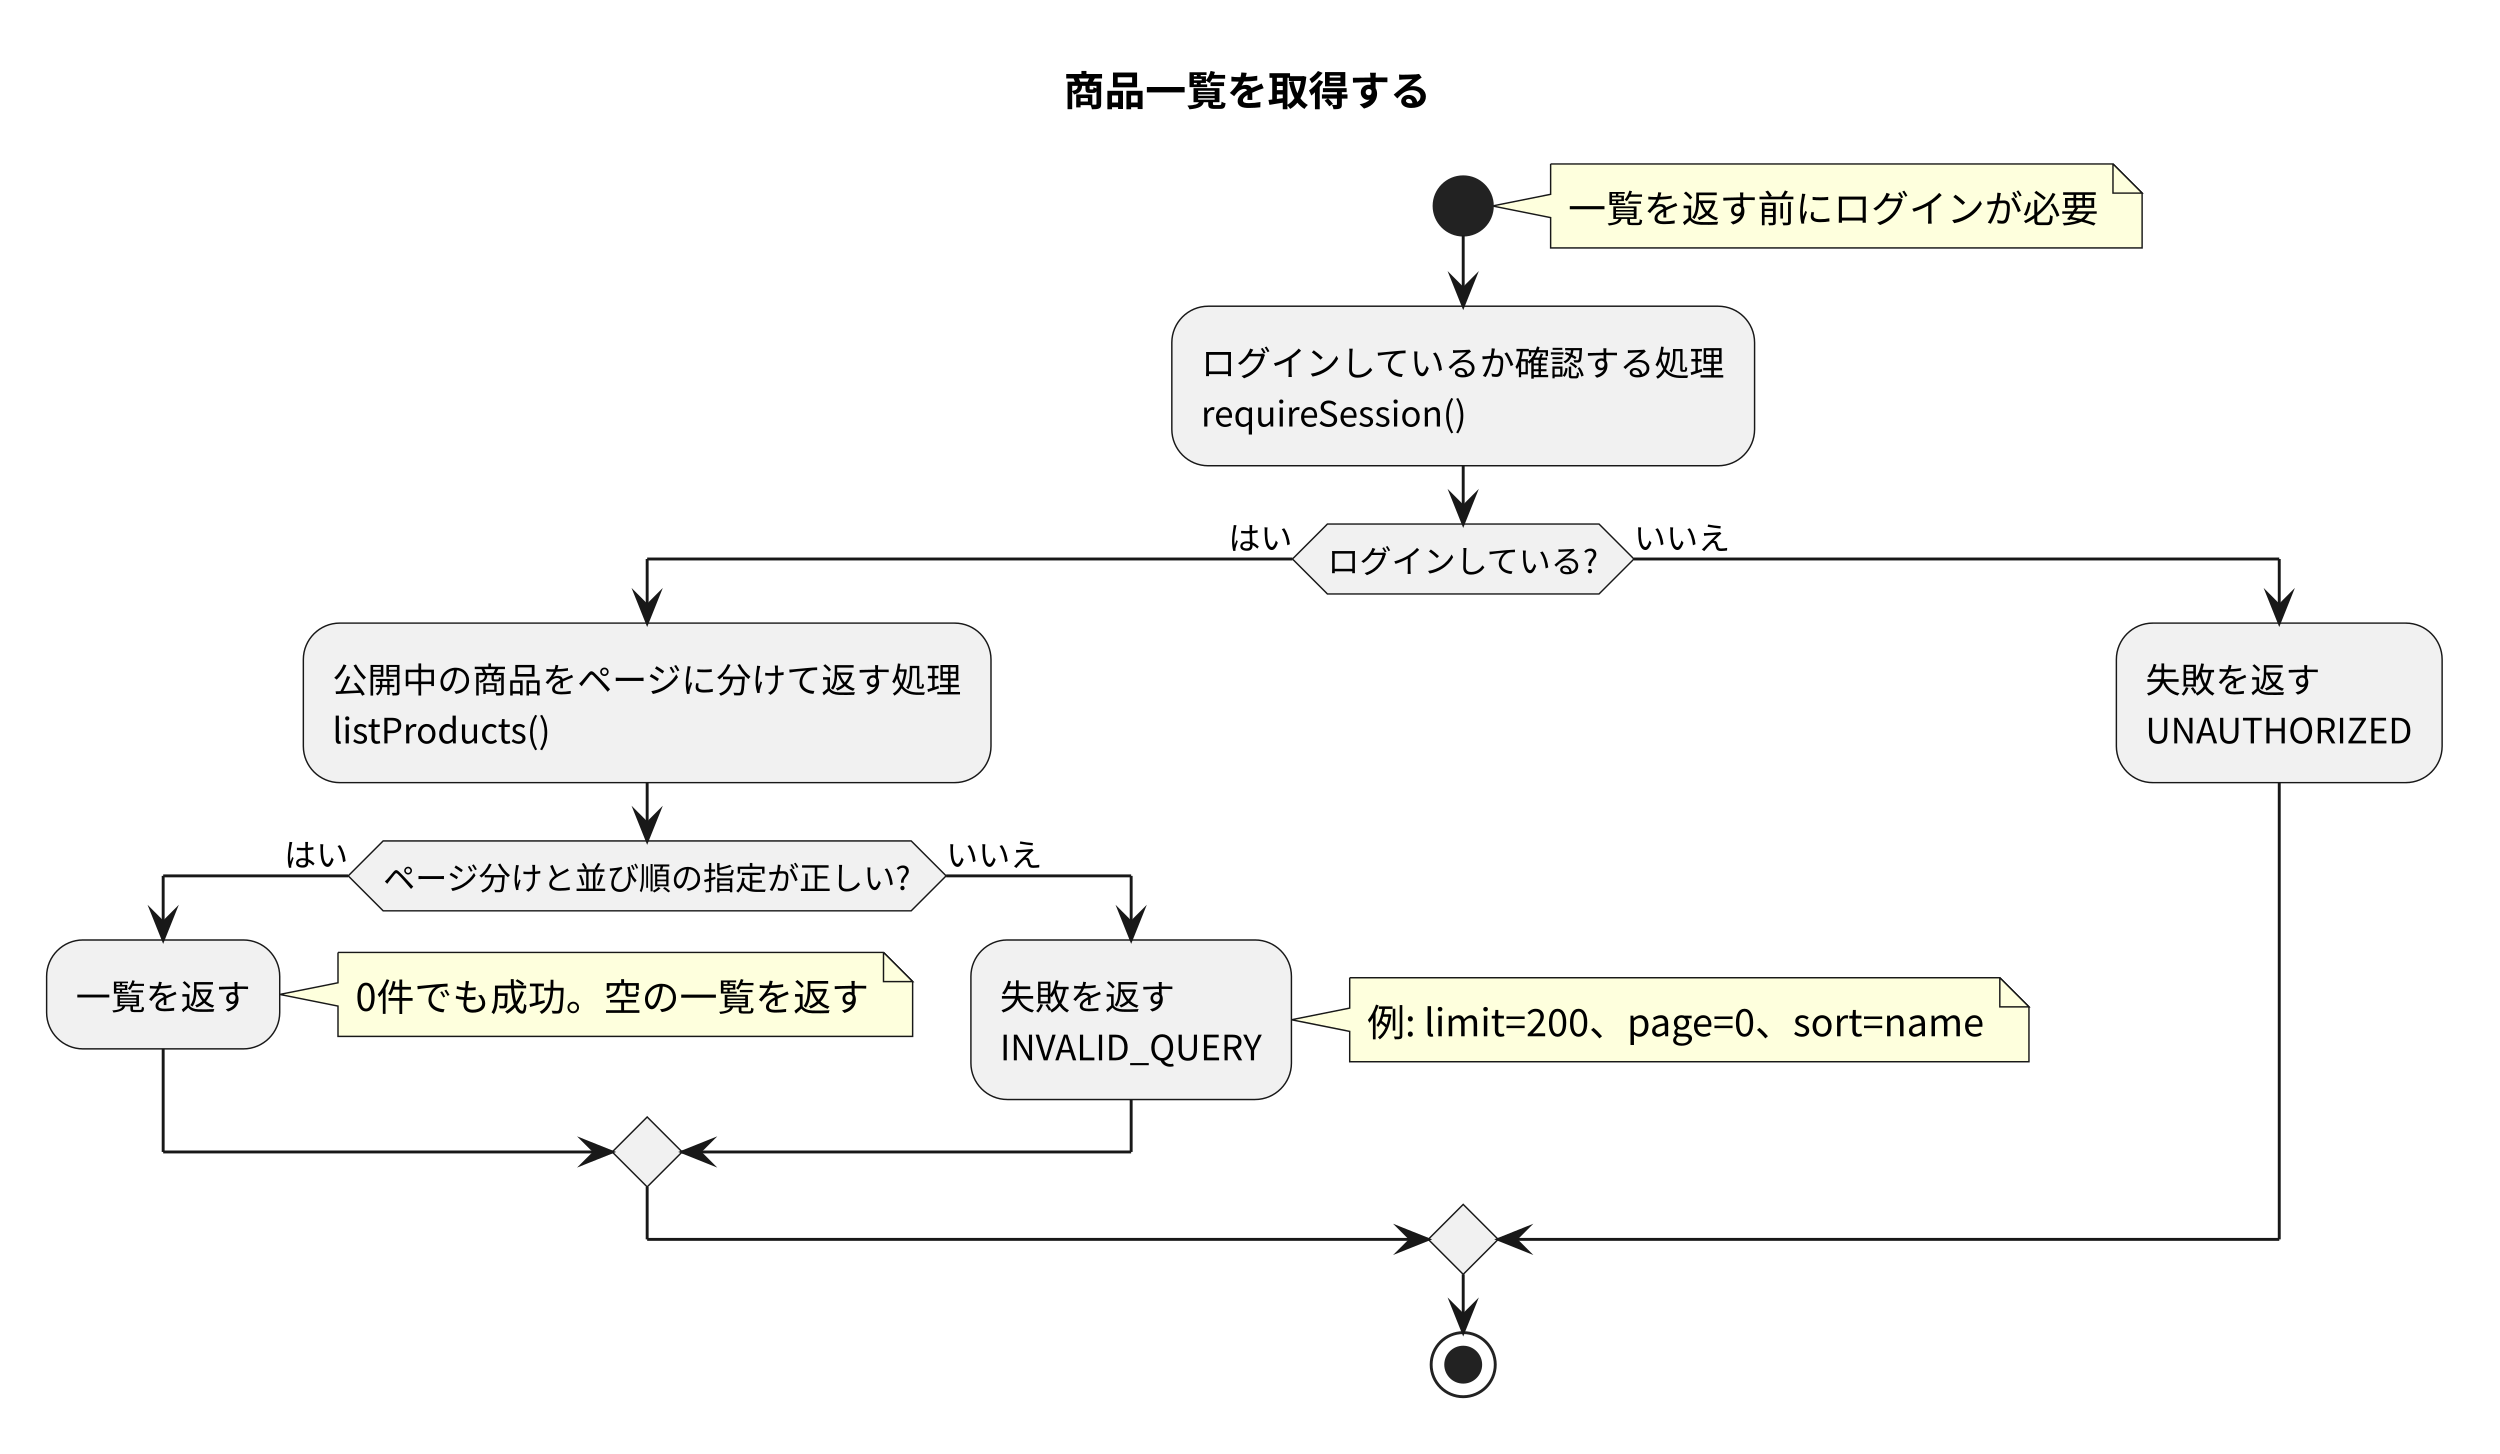
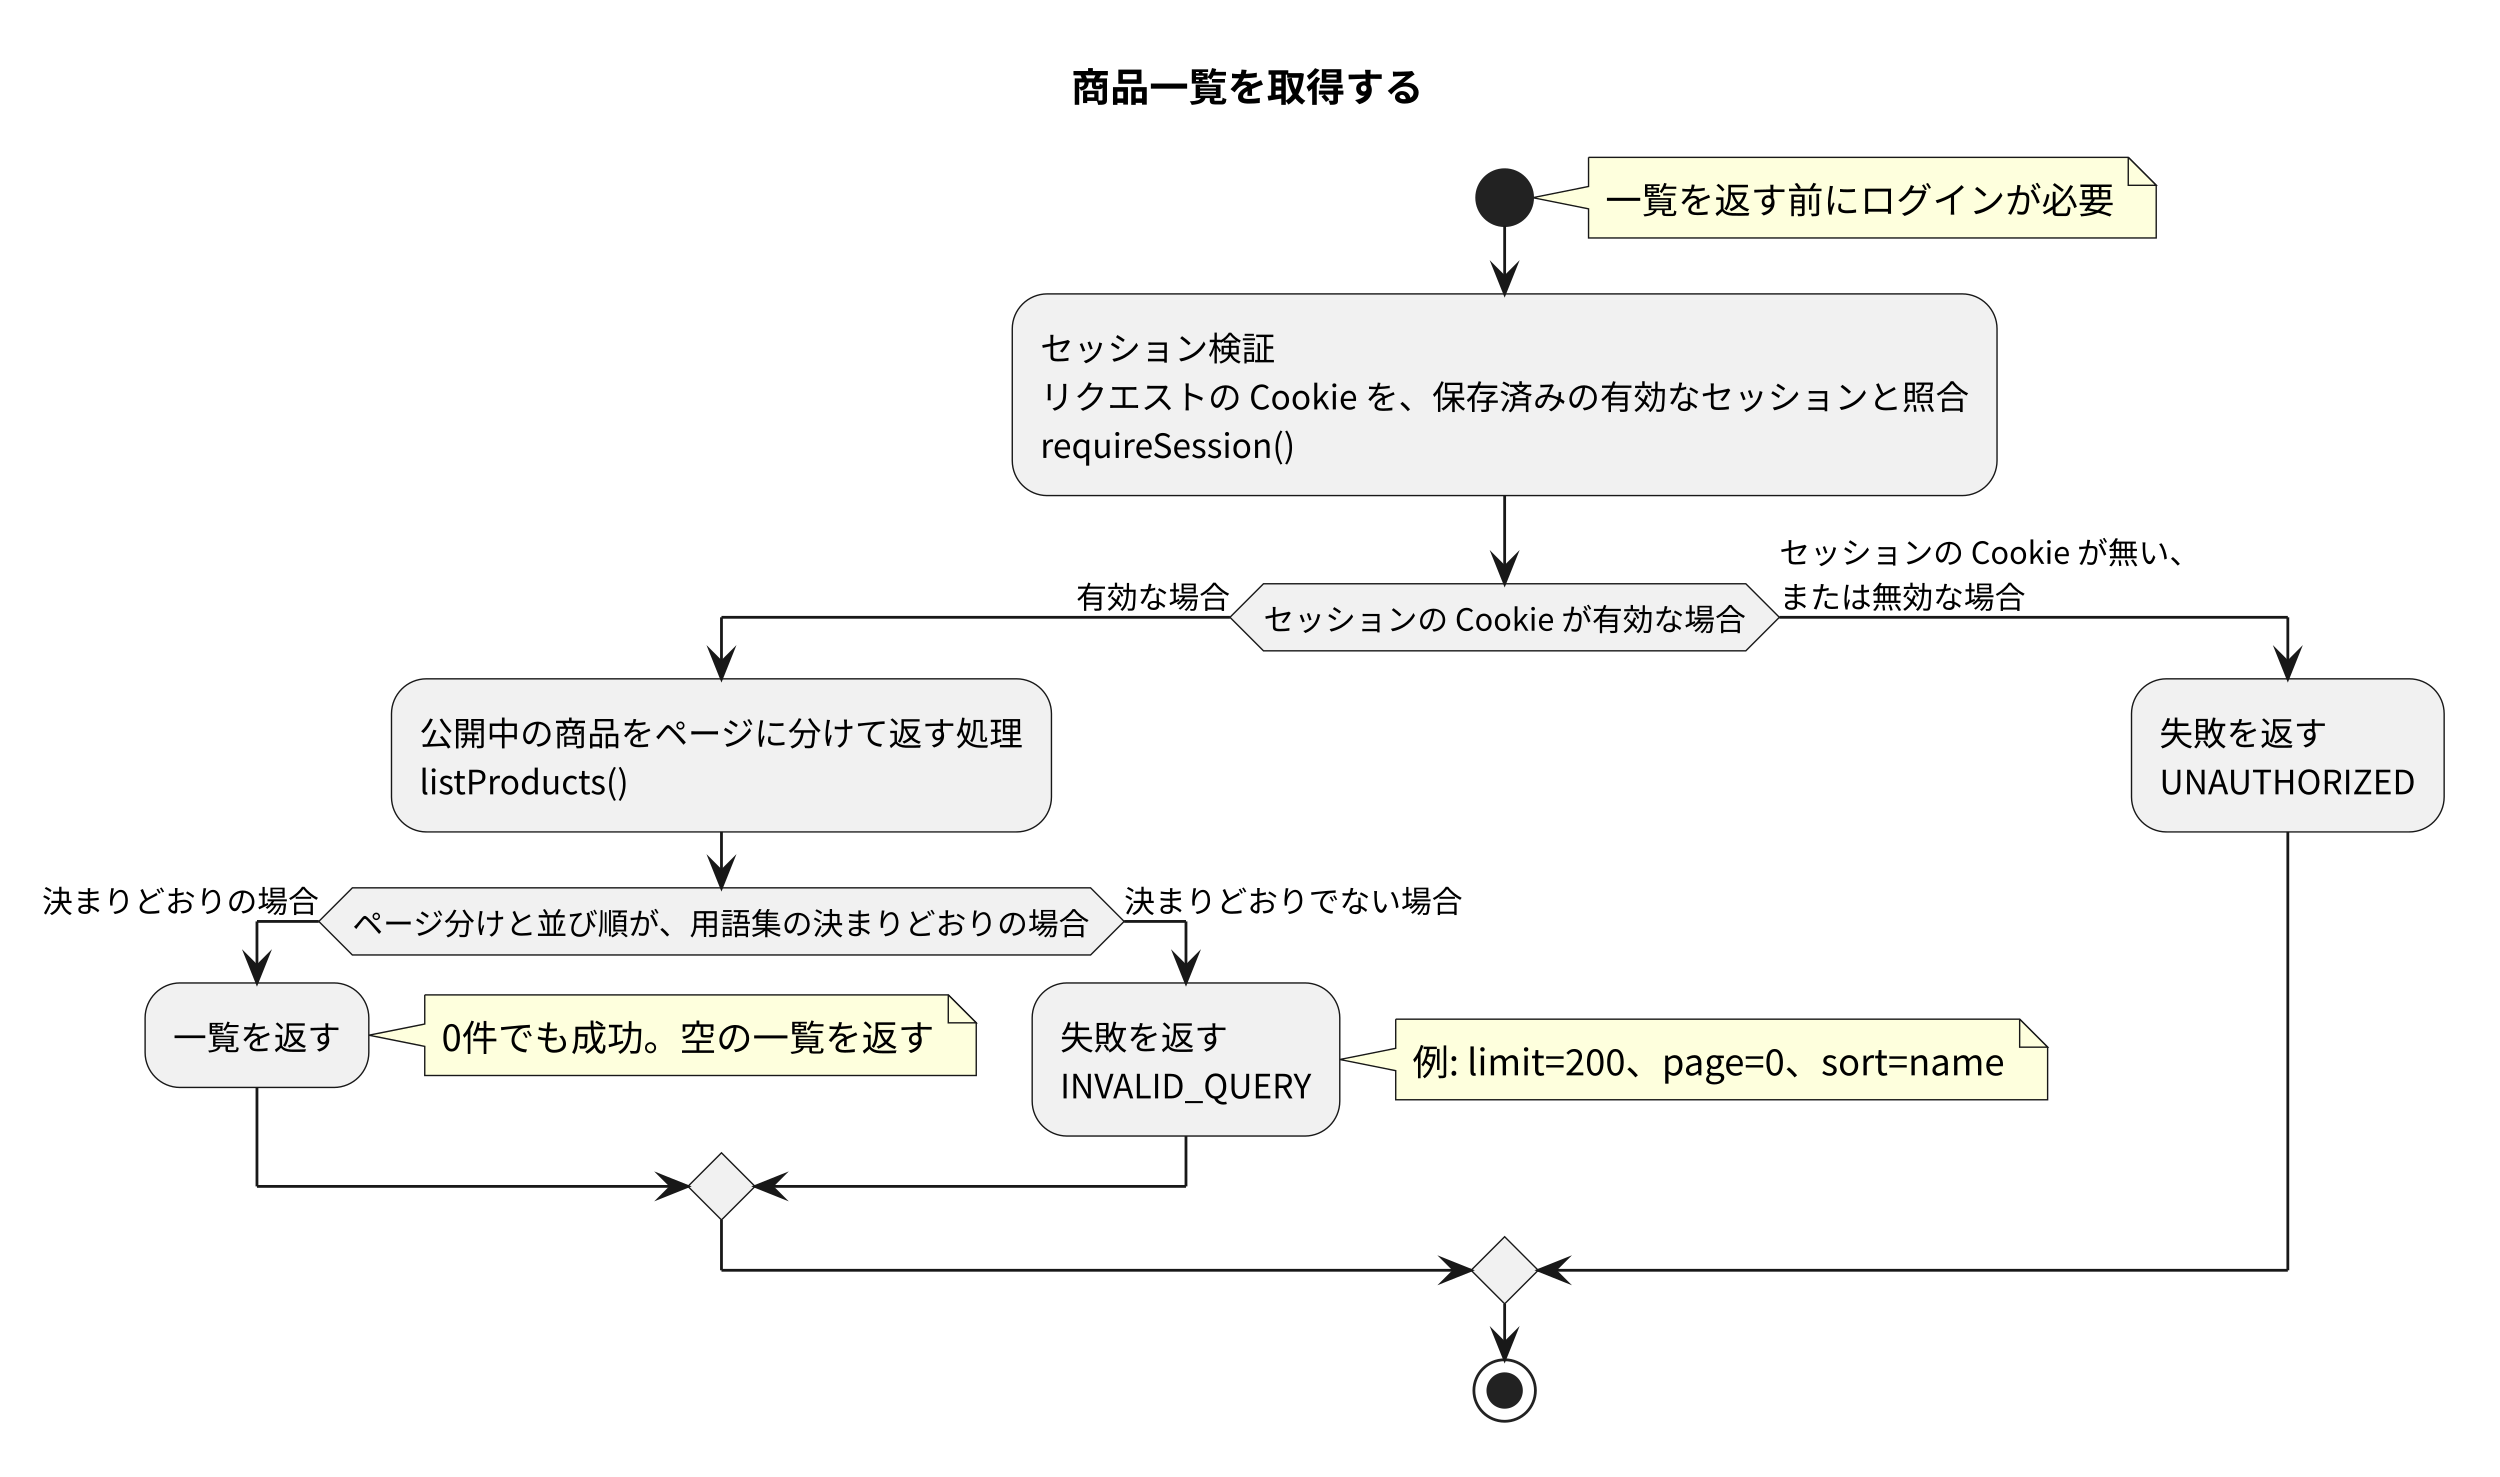
- <svg xmlns="http://www.w3.org/2000/svg" version="1.1" data-diagram-type="ACTIVITY" style="width:858px;height:499px;background:#FFFFFF;" width="858px" height="499px" viewBox="0 0 858 499" zoomAndPan="magnify" preserveAspectRatio="none" contentStyleType="text/css">
+ <svg xmlns="http://www.w3.org/2000/svg" version="1.1" data-diagram-type="ACTIVITY" style="width:894px;height:528px;background:#FFFFFF;" width="894px" height="528px" viewBox="0 0 894 528" zoomAndPan="magnify" preserveAspectRatio="none" contentStyleType="text/css">
  <defs />
  <g font-family="sans-serif" lengthAdjust="spacing">
    <g class="title" data-source-line="7">
-       <text x="365.069" y="36.24" fill="#000" font-size="14" textLength="125.999" font-weight="700" font-family="'Noto Sans CJK JP'">商品一覧を取得する</text>
+       <text x="383.014" y="36.24" fill="#000" font-size="14" textLength="125.999" font-weight="700" font-family="'Noto Sans CJK JP'">商品一覧を取得する</text>
    </g>
-     <path d="M532.173,56.272 L532.173,66.684 L512.173,70.684 L532.173,74.684 L532.173,85.096 A0,0 0 0 0 532.173,85.096 L735.173,85.096 A0,0 0 0 0 735.173,85.096 L735.173,66.272 L725.173,56.272 L532.173,56.272 A0,0 0 0 0 532.173,56.272" style="stroke:#181818;stroke-width:0.5;" fill="#FEFFDD" />
-     <path d="M725.173,56.272 L725.173,66.272 L735.173,66.272 L725.173,56.272" style="stroke:#181818;stroke-width:0.5;" fill="#FEFFDD" />
-     <text x="538.173" y="76.352" fill="#000" font-size="13" textLength="182" font-family="'Noto Sans CJK JP'">一覧を返す前にログインが必要</text>
-     <ellipse cx="502.173" cy="70.684" rx="10" ry="10" fill="#222" style="stroke:#222;stroke-width:1;" />
-     <rect x="402.172" y="105.096" width="200.001" height="54.752" fill="#F1F1F1" style="stroke:#181818;stroke-width:0.5;" rx="12.5" ry="12.5" />
-     <text x="412.172" y="129.016" fill="#000" font-size="12" textLength="180.001" font-family="'Noto Sans CJK JP'">ログインしているか確認する処理</text>
-     <text x="412.172" y="146.392" fill="#000" font-size="12" textLength="91.669" font-family="'Noto Sans CJK JP'">requireSession()</text>
-     <polygon points="455.566,179.848,548.78,179.848,560.78,191.848,548.78,203.848,455.566,203.848,443.566,191.848,455.566,179.848" fill="#F1F1F1" style="stroke:#181818;stroke-width:0.5;stroke-linejoin:miter;stroke-miterlimit:10;" />
-     <text x="455.566" y="196.644" fill="#000" font-size="11" textLength="93.213" font-family="'Noto Sans CJK JP'">ログインしている?</text>
-     <text x="421.566" y="188.68" fill="#000" font-size="11" textLength="22" font-family="'Noto Sans CJK JP'">はい</text>
-     <text x="560.78" y="188.68" fill="#000" font-size="11" textLength="33" font-family="'Noto Sans CJK JP'">いいえ</text>
-     <rect x="104.107" y="213.848" width="236.002" height="54.752" fill="#F1F1F1" style="stroke:#181818;stroke-width:0.5;" rx="12.5" ry="12.5" />
-     <text x="114.107" y="237.768" fill="#000" font-size="12" textLength="216.002" font-family="'Noto Sans CJK JP'">公開中の商品をページに分けて返す処理</text>
-     <text x="114.107" y="255.144" fill="#000" font-size="12" textLength="75.469" font-family="'Noto Sans CJK JP'">listProducts()</text>
-     <polygon points="131.502,288.6,312.714,288.6,324.714,300.6,312.714,312.6,131.502,312.6,119.502,300.6,131.502,288.6" fill="#F1F1F1" style="stroke:#181818;stroke-width:0.5;stroke-linejoin:miter;stroke-miterlimit:10;" />
-     <text x="131.502" y="305.396" fill="#000" font-size="11" textLength="181.213" font-family="'Noto Sans CJK JP'">ページ分けと並び順の指定が正しい?</text>
-     <text x="97.502" y="297.432" fill="#000" font-size="11" textLength="22" font-family="'Noto Sans CJK JP'">はい</text>
-     <text x="324.714" y="297.432" fill="#000" font-size="11" textLength="33" font-family="'Noto Sans CJK JP'">いいえ</text>
-     <path d="M116,326.876 L116,337.288 L96,341.288 L116,345.288 L116,355.7 A0,0 0 0 0 116,355.7 L313.216,355.7 A0,0 0 0 0 313.216,355.7 L313.216,336.876 L303.216,326.876 L116,326.876 A0,0 0 0 0 116,326.876" style="stroke:#181818;stroke-width:0.5;" fill="#FEFFDD" />
-     <path d="M303.216,326.876 L303.216,336.876 L313.216,336.876 L303.216,326.876" style="stroke:#181818;stroke-width:0.5;" fill="#FEFFDD" />
-     <text x="122" y="346.956" fill="#000" font-size="13" textLength="176.215" font-family="'Noto Sans CJK JP'">0件でも成功。空の一覧を返す</text>
-     <rect x="16" y="322.6" width="80" height="37.376" fill="#F1F1F1" style="stroke:#181818;stroke-width:0.5;" rx="12.5" ry="12.5" />
-     <text x="26" y="346.521" fill="#000" font-size="12" textLength="60" font-family="'Noto Sans CJK JP'">一覧を返す</text>
-     <path d="M463.216,335.565 L463.216,345.977 L443.216,349.977 L463.216,353.977 L463.216,364.389 A0,0 0 0 0 463.216,364.389 L696.338,364.389 A0,0 0 0 0 696.338,364.389 L696.338,345.565 L686.338,335.565 L463.216,335.565 A0,0 0 0 0 463.216,335.565" style="stroke:#181818;stroke-width:0.5;" fill="#FEFFDD" />
-     <path d="M686.338,335.565 L686.338,345.565 L696.338,345.565 L686.338,335.565" style="stroke:#181818;stroke-width:0.5;" fill="#FEFFDD" />
-     <text x="469.216" y="355.645" fill="#000" font-size="13" textLength="212.121" font-family="'Noto Sans CJK JP'">例: limit=200、page=0、sort=name</text>
-     <rect x="333.216" y="322.6" width="110.001" height="54.752" fill="#F1F1F1" style="stroke:#181818;stroke-width:0.5;" rx="12.5" ry="12.5" />
-     <text x="343.216" y="346.521" fill="#000" font-size="12" textLength="60" font-family="'Noto Sans CJK JP'">失敗を返す</text>
-     <text x="343.216" y="363.897" fill="#000" font-size="12" textLength="90.001" font-family="'Noto Sans CJK JP'">INVALID_QUERY</text>
-     <polygon points="222.108,383.353,234.108,395.353,222.108,407.353,210.108,395.353,222.108,383.353" fill="#F1F1F1" style="stroke:#181818;stroke-width:0.5;stroke-linejoin:miter;stroke-miterlimit:10;" />
-     <rect x="726.338" y="213.848" width="111.801" height="54.752" fill="#F1F1F1" style="stroke:#181818;stroke-width:0.5;" rx="12.5" ry="12.5" />
-     <text x="736.338" y="237.768" fill="#000" font-size="12" textLength="60" font-family="'Noto Sans CJK JP'">失敗を返す</text>
-     <text x="736.338" y="255.144" fill="#000" font-size="12" textLength="91.801" font-family="'Noto Sans CJK JP'">UNAUTHORIZED</text>
-     <polygon points="502.173,413.353,514.173,425.353,502.173,437.353,490.173,425.353,502.173,413.353" fill="#F1F1F1" style="stroke:#181818;stroke-width:0.5;stroke-linejoin:miter;stroke-miterlimit:10;" />
-     <ellipse cx="502.173" cy="468.353" rx="11" ry="11" fill="none" style="stroke:#222;stroke-width:1;" />
-     <ellipse cx="502.173" cy="468.353" rx="6" ry="6" fill="#222" style="stroke:#222;stroke-width:1;" />
-     <line x1="502.173" y1="80.684" x2="502.173" y2="105.096" style="stroke:#181818;stroke-width:1;" />
-     <polygon points="498.173,95.096,502.173,105.096,506.173,95.096,502.173,99.096" fill="#181818" style="stroke:#181818;stroke-width:1;stroke-linejoin:miter;stroke-miterlimit:10;" />
-     <line x1="119.502" y1="300.6" x2="56" y2="300.6" style="stroke:#181818;stroke-width:1;" />
-     <line x1="56" y1="300.6" x2="56" y2="322.6" style="stroke:#181818;stroke-width:1;" />
-     <polygon points="52,312.6,56,322.6,60,312.6,56,316.6" fill="#181818" style="stroke:#181818;stroke-width:1;stroke-linejoin:miter;stroke-miterlimit:10;" />
-     <line x1="324.714" y1="300.6" x2="388.216" y2="300.6" style="stroke:#181818;stroke-width:1;" />
-     <line x1="388.216" y1="300.6" x2="388.216" y2="322.6" style="stroke:#181818;stroke-width:1;" />
-     <polygon points="384.216,312.6,388.216,322.6,392.216,312.6,388.216,316.6" fill="#181818" style="stroke:#181818;stroke-width:1;stroke-linejoin:miter;stroke-miterlimit:10;" />
-     <line x1="56" y1="359.977" x2="56" y2="395.353" style="stroke:#181818;stroke-width:1;" />
-     <line x1="56" y1="395.353" x2="210.108" y2="395.353" style="stroke:#181818;stroke-width:1;" />
-     <polygon points="200.108,391.353,210.108,395.353,200.108,399.353,204.108,395.353" fill="#181818" style="stroke:#181818;stroke-width:1;stroke-linejoin:miter;stroke-miterlimit:10;" />
-     <line x1="388.216" y1="377.353" x2="388.216" y2="395.353" style="stroke:#181818;stroke-width:1;" />
-     <line x1="388.216" y1="395.353" x2="234.108" y2="395.353" style="stroke:#181818;stroke-width:1;" />
-     <polygon points="244.108,391.353,234.108,395.353,244.108,399.353,240.108,395.353" fill="#181818" style="stroke:#181818;stroke-width:1;stroke-linejoin:miter;stroke-miterlimit:10;" />
-     <line x1="222.108" y1="268.6" x2="222.108" y2="288.6" style="stroke:#181818;stroke-width:1;" />
-     <polygon points="218.108,278.6,222.108,288.6,226.108,278.6,222.108,282.6" fill="#181818" style="stroke:#181818;stroke-width:1;stroke-linejoin:miter;stroke-miterlimit:10;" />
-     <line x1="443.566" y1="191.848" x2="222.108" y2="191.848" style="stroke:#181818;stroke-width:1;" />
-     <line x1="222.108" y1="191.848" x2="222.108" y2="213.848" style="stroke:#181818;stroke-width:1;" />
-     <polygon points="218.108,203.848,222.108,213.848,226.108,203.848,222.108,207.848" fill="#181818" style="stroke:#181818;stroke-width:1;stroke-linejoin:miter;stroke-miterlimit:10;" />
-     <line x1="560.78" y1="191.848" x2="782.238" y2="191.848" style="stroke:#181818;stroke-width:1;" />
-     <line x1="782.238" y1="191.848" x2="782.238" y2="213.848" style="stroke:#181818;stroke-width:1;" />
-     <polygon points="778.238,203.848,782.238,213.848,786.238,203.848,782.238,207.848" fill="#181818" style="stroke:#181818;stroke-width:1;stroke-linejoin:miter;stroke-miterlimit:10;" />
-     <line x1="222.108" y1="407.353" x2="222.108" y2="425.353" style="stroke:#181818;stroke-width:1;" />
-     <line x1="222.108" y1="425.353" x2="490.173" y2="425.353" style="stroke:#181818;stroke-width:1;" />
-     <polygon points="480.173,421.353,490.173,425.353,480.173,429.353,484.173,425.353" fill="#181818" style="stroke:#181818;stroke-width:1;stroke-linejoin:miter;stroke-miterlimit:10;" />
-     <line x1="782.238" y1="268.6" x2="782.238" y2="425.353" style="stroke:#181818;stroke-width:1;" />
-     <line x1="782.238" y1="425.353" x2="514.173" y2="425.353" style="stroke:#181818;stroke-width:1;" />
-     <polygon points="524.173,421.353,514.173,425.353,524.173,429.353,520.173,425.353" fill="#181818" style="stroke:#181818;stroke-width:1;stroke-linejoin:miter;stroke-miterlimit:10;" />
-     <line x1="502.173" y1="159.848" x2="502.173" y2="179.848" style="stroke:#181818;stroke-width:1;" />
-     <polygon points="498.173,169.848,502.173,179.848,506.173,169.848,502.173,173.848" fill="#181818" style="stroke:#181818;stroke-width:1;stroke-linejoin:miter;stroke-miterlimit:10;" />
-     <line x1="502.173" y1="437.353" x2="502.173" y2="457.353" style="stroke:#181818;stroke-width:1;" />
-     <polygon points="498.173,447.353,502.173,457.353,506.173,447.353,502.173,451.353" fill="#181818" style="stroke:#181818;stroke-width:1;stroke-linejoin:miter;stroke-miterlimit:10;" />
+     <path d="M568.063,56.272 L568.063,66.684 L548.063,70.684 L568.063,74.684 L568.063,85.096 A0,0 0 0 0 568.063,85.096 L771.063,85.096 A0,0 0 0 0 771.063,85.096 L771.063,66.272 L761.063,56.272 L568.063,56.272 A0,0 0 0 0 568.063,56.272" style="stroke:#181818;stroke-width:0.5;" fill="#FEFFDD" />
+     <path d="M761.063,56.272 L761.063,66.272 L771.063,66.272 L761.063,56.272" style="stroke:#181818;stroke-width:0.5;" fill="#FEFFDD" />
+     <text x="574.063" y="76.352" fill="#000" font-size="13" textLength="182" font-family="'Noto Sans CJK JP'">一覧を返す前にログインが必要</text>
+     <ellipse cx="538.063" cy="70.684" rx="10" ry="10" fill="#222" style="stroke:#222;stroke-width:1;" />
+     <rect x="361.988" y="105.096" width="352.151" height="72.128" fill="#F1F1F1" style="stroke:#181818;stroke-width:0.5;" rx="12.5" ry="12.5" />
+     <text x="371.988" y="129.016" fill="#000" font-size="12" textLength="84.001" font-family="'Noto Sans CJK JP'">セッション検証</text>
+     <text x="371.988" y="146.392" fill="#000" font-size="12" textLength="332.151" font-family="'Noto Sans CJK JP'">リクエストの Cookie を、保存済みの有効なセッションと照合</text>
+     <text x="371.988" y="163.768" fill="#000" font-size="12" textLength="91.669" font-family="'Noto Sans CJK JP'">requireSession()</text>
+     <polygon points="451.829,208.748,624.297,208.748,636.297,220.748,624.297,232.748,451.829,232.748,439.829,220.748,451.829,208.748" fill="#F1F1F1" style="stroke:#181818;stroke-width:0.5;stroke-linejoin:miter;stroke-miterlimit:10;" />
+     <text x="451.829" y="225.544" fill="#000" font-size="11" textLength="172.468" font-family="'Noto Sans CJK JP'">セッションの Cookie が有効な場合</text>
+     <text x="384.83" y="217.58" fill="#000" font-size="11" textLength="55" font-family="'Noto Sans CJK JP'">有効な場合</text>
+     <text x="636.297" y="201.652" fill="#000" font-size="11" textLength="150.468" font-family="'Noto Sans CJK JP'">セッションの Cookie が無い、</text>
+     <text x="636.297" y="217.58" fill="#000" font-size="11" textLength="87.999" font-family="'Noto Sans CJK JP'">または無効な場合</text>
+     <rect x="139.998" y="242.748" width="236.002" height="54.752" fill="#F1F1F1" style="stroke:#181818;stroke-width:0.5;" rx="12.5" ry="12.5" />
+     <text x="149.998" y="266.668" fill="#000" font-size="12" textLength="216.002" font-family="'Noto Sans CJK JP'">公開中の商品をページに分けて返す処理</text>
+     <text x="149.998" y="284.044" fill="#000" font-size="12" textLength="75.469" font-family="'Noto Sans CJK JP'">listProducts()</text>
+     <polygon points="125.999,317.5,389.997,317.5,401.997,329.5,389.997,341.5,125.999,341.5,113.999,329.5,125.999,317.5" fill="#F1F1F1" style="stroke:#181818;stroke-width:0.5;stroke-linejoin:miter;stroke-miterlimit:10;" />
+     <text x="125.999" y="334.296" fill="#000" font-size="11" textLength="263.998" font-family="'Noto Sans CJK JP'">ページ分けと並び順が、用語集の決まりどおりの場合</text>
+     <text x="15" y="326.332" fill="#000" font-size="11" textLength="98.999" font-family="'Noto Sans CJK JP'">決まりどおりの場合</text>
+     <text x="401.997" y="326.332" fill="#000" font-size="11" textLength="120.999" font-family="'Noto Sans CJK JP'">決まりどおりでない場合</text>
+     <path d="M151.891,355.776 L151.891,366.188 L131.891,370.188 L151.891,374.188 L151.891,384.6 A0,0 0 0 0 151.891,384.6 L349.106,384.6 A0,0 0 0 0 349.106,384.6 L349.106,365.776 L339.106,355.776 L151.891,355.776 A0,0 0 0 0 151.891,355.776" style="stroke:#181818;stroke-width:0.5;" fill="#FEFFDD" />
+     <path d="M339.106,355.776 L339.106,365.776 L349.106,365.776 L339.106,355.776" style="stroke:#181818;stroke-width:0.5;" fill="#FEFFDD" />
+     <text x="157.891" y="375.856" fill="#000" font-size="13" textLength="176.215" font-family="'Noto Sans CJK JP'">0件でも成功。空の一覧を返す</text>
+     <rect x="51.89" y="351.5" width="80" height="37.376" fill="#F1F1F1" style="stroke:#181818;stroke-width:0.5;" rx="12.5" ry="12.5" />
+     <text x="61.89" y="375.42" fill="#000" font-size="12" textLength="60" font-family="'Noto Sans CJK JP'">一覧を返す</text>
+     <path d="M499.107,364.464 L499.107,374.876 L479.107,378.876 L499.107,382.876 L499.107,393.288 A0,0 0 0 0 499.107,393.288 L732.228,393.288 A0,0 0 0 0 732.228,393.288 L732.228,374.464 L722.228,364.464 L499.107,364.464 A0,0 0 0 0 499.107,364.464" style="stroke:#181818;stroke-width:0.5;" fill="#FEFFDD" />
+     <path d="M722.228,364.464 L722.228,374.464 L732.228,374.464 L722.228,364.464" style="stroke:#181818;stroke-width:0.5;" fill="#FEFFDD" />
+     <text x="505.107" y="384.544" fill="#000" font-size="13" textLength="212.121" font-family="'Noto Sans CJK JP'">例: limit=200、page=0、sort=name</text>
+     <rect x="369.106" y="351.5" width="110.001" height="54.752" fill="#F1F1F1" style="stroke:#181818;stroke-width:0.5;" rx="12.5" ry="12.5" />
+     <text x="379.106" y="375.42" fill="#000" font-size="12" textLength="60" font-family="'Noto Sans CJK JP'">失敗を返す</text>
+     <text x="379.106" y="392.796" fill="#000" font-size="12" textLength="90.001" font-family="'Noto Sans CJK JP'">INVALID_QUERY</text>
+     <polygon points="257.998,412.253,269.998,424.253,257.998,436.253,245.998,424.253,257.998,412.253" fill="#F1F1F1" style="stroke:#181818;stroke-width:0.5;stroke-linejoin:miter;stroke-miterlimit:10;" />
+     <rect x="762.228" y="242.748" width="111.801" height="54.752" fill="#F1F1F1" style="stroke:#181818;stroke-width:0.5;" rx="12.5" ry="12.5" />
+     <text x="772.228" y="266.668" fill="#000" font-size="12" textLength="60" font-family="'Noto Sans CJK JP'">失敗を返す</text>
+     <text x="772.228" y="284.044" fill="#000" font-size="12" textLength="91.801" font-family="'Noto Sans CJK JP'">UNAUTHORIZED</text>
+     <polygon points="538.063,442.253,550.063,454.253,538.063,466.253,526.063,454.253,538.063,442.253" fill="#F1F1F1" style="stroke:#181818;stroke-width:0.5;stroke-linejoin:miter;stroke-miterlimit:10;" />
+     <ellipse cx="538.063" cy="497.253" rx="11" ry="11" fill="none" style="stroke:#222;stroke-width:1;" />
+     <ellipse cx="538.063" cy="497.253" rx="6" ry="6" fill="#222" style="stroke:#222;stroke-width:1;" />
+     <line x1="538.063" y1="80.684" x2="538.063" y2="105.096" style="stroke:#181818;stroke-width:1;" />
+     <polygon points="534.063,95.096,538.063,105.096,542.063,95.096,538.063,99.096" fill="#181818" style="stroke:#181818;stroke-width:1;stroke-linejoin:miter;stroke-miterlimit:10;" />
+     <line x1="113.999" y1="329.5" x2="91.891" y2="329.5" style="stroke:#181818;stroke-width:1;" />
+     <line x1="91.891" y1="329.5" x2="91.891" y2="351.5" style="stroke:#181818;stroke-width:1;" />
+     <polygon points="87.891,341.5,91.891,351.5,95.891,341.5,91.891,345.5" fill="#181818" style="stroke:#181818;stroke-width:1;stroke-linejoin:miter;stroke-miterlimit:10;" />
+     <line x1="401.997" y1="329.5" x2="424.106" y2="329.5" style="stroke:#181818;stroke-width:1;" />
+     <line x1="424.106" y1="329.5" x2="424.106" y2="351.5" style="stroke:#181818;stroke-width:1;" />
+     <polygon points="420.106,341.5,424.106,351.5,428.106,341.5,424.106,345.5" fill="#181818" style="stroke:#181818;stroke-width:1;stroke-linejoin:miter;stroke-miterlimit:10;" />
+     <line x1="91.891" y1="388.876" x2="91.891" y2="424.253" style="stroke:#181818;stroke-width:1;" />
+     <line x1="91.891" y1="424.253" x2="245.998" y2="424.253" style="stroke:#181818;stroke-width:1;" />
+     <polygon points="235.998,420.253,245.998,424.253,235.998,428.253,239.998,424.253" fill="#181818" style="stroke:#181818;stroke-width:1;stroke-linejoin:miter;stroke-miterlimit:10;" />
+     <line x1="424.106" y1="406.253" x2="424.106" y2="424.253" style="stroke:#181818;stroke-width:1;" />
+     <line x1="424.106" y1="424.253" x2="269.998" y2="424.253" style="stroke:#181818;stroke-width:1;" />
+     <polygon points="279.998,420.253,269.998,424.253,279.998,428.253,275.998,424.253" fill="#181818" style="stroke:#181818;stroke-width:1;stroke-linejoin:miter;stroke-miterlimit:10;" />
+     <line x1="257.998" y1="297.5" x2="257.998" y2="317.5" style="stroke:#181818;stroke-width:1;" />
+     <polygon points="253.998,307.5,257.998,317.5,261.998,307.5,257.998,311.5" fill="#181818" style="stroke:#181818;stroke-width:1;stroke-linejoin:miter;stroke-miterlimit:10;" />
+     <line x1="439.829" y1="220.748" x2="257.998" y2="220.748" style="stroke:#181818;stroke-width:1;" />
+     <line x1="257.998" y1="220.748" x2="257.998" y2="242.748" style="stroke:#181818;stroke-width:1;" />
+     <polygon points="253.998,232.748,257.998,242.748,261.998,232.748,257.998,236.748" fill="#181818" style="stroke:#181818;stroke-width:1;stroke-linejoin:miter;stroke-miterlimit:10;" />
+     <line x1="636.297" y1="220.748" x2="818.128" y2="220.748" style="stroke:#181818;stroke-width:1;" />
+     <line x1="818.128" y1="220.748" x2="818.128" y2="242.748" style="stroke:#181818;stroke-width:1;" />
+     <polygon points="814.128,232.748,818.128,242.748,822.128,232.748,818.128,236.748" fill="#181818" style="stroke:#181818;stroke-width:1;stroke-linejoin:miter;stroke-miterlimit:10;" />
+     <line x1="257.998" y1="436.253" x2="257.998" y2="454.253" style="stroke:#181818;stroke-width:1;" />
+     <line x1="257.998" y1="454.253" x2="526.063" y2="454.253" style="stroke:#181818;stroke-width:1;" />
+     <polygon points="516.063,450.253,526.063,454.253,516.063,458.253,520.063,454.253" fill="#181818" style="stroke:#181818;stroke-width:1;stroke-linejoin:miter;stroke-miterlimit:10;" />
+     <line x1="818.128" y1="297.5" x2="818.128" y2="454.253" style="stroke:#181818;stroke-width:1;" />
+     <line x1="818.128" y1="454.253" x2="550.063" y2="454.253" style="stroke:#181818;stroke-width:1;" />
+     <polygon points="560.063,450.253,550.063,454.253,560.063,458.253,556.063,454.253" fill="#181818" style="stroke:#181818;stroke-width:1;stroke-linejoin:miter;stroke-miterlimit:10;" />
+     <line x1="538.063" y1="177.224" x2="538.063" y2="208.748" style="stroke:#181818;stroke-width:1;" />
+     <polygon points="534.063,198.748,538.063,208.748,542.063,198.748,538.063,202.748" fill="#181818" style="stroke:#181818;stroke-width:1;stroke-linejoin:miter;stroke-miterlimit:10;" />
+     <line x1="538.063" y1="466.253" x2="538.063" y2="486.253" style="stroke:#181818;stroke-width:1;" />
+     <polygon points="534.063,476.253,538.063,486.253,542.063,476.253,538.063,480.253" fill="#181818" style="stroke:#181818;stroke-width:1;stroke-linejoin:miter;stroke-miterlimit:10;" />
  </g>
</svg>
